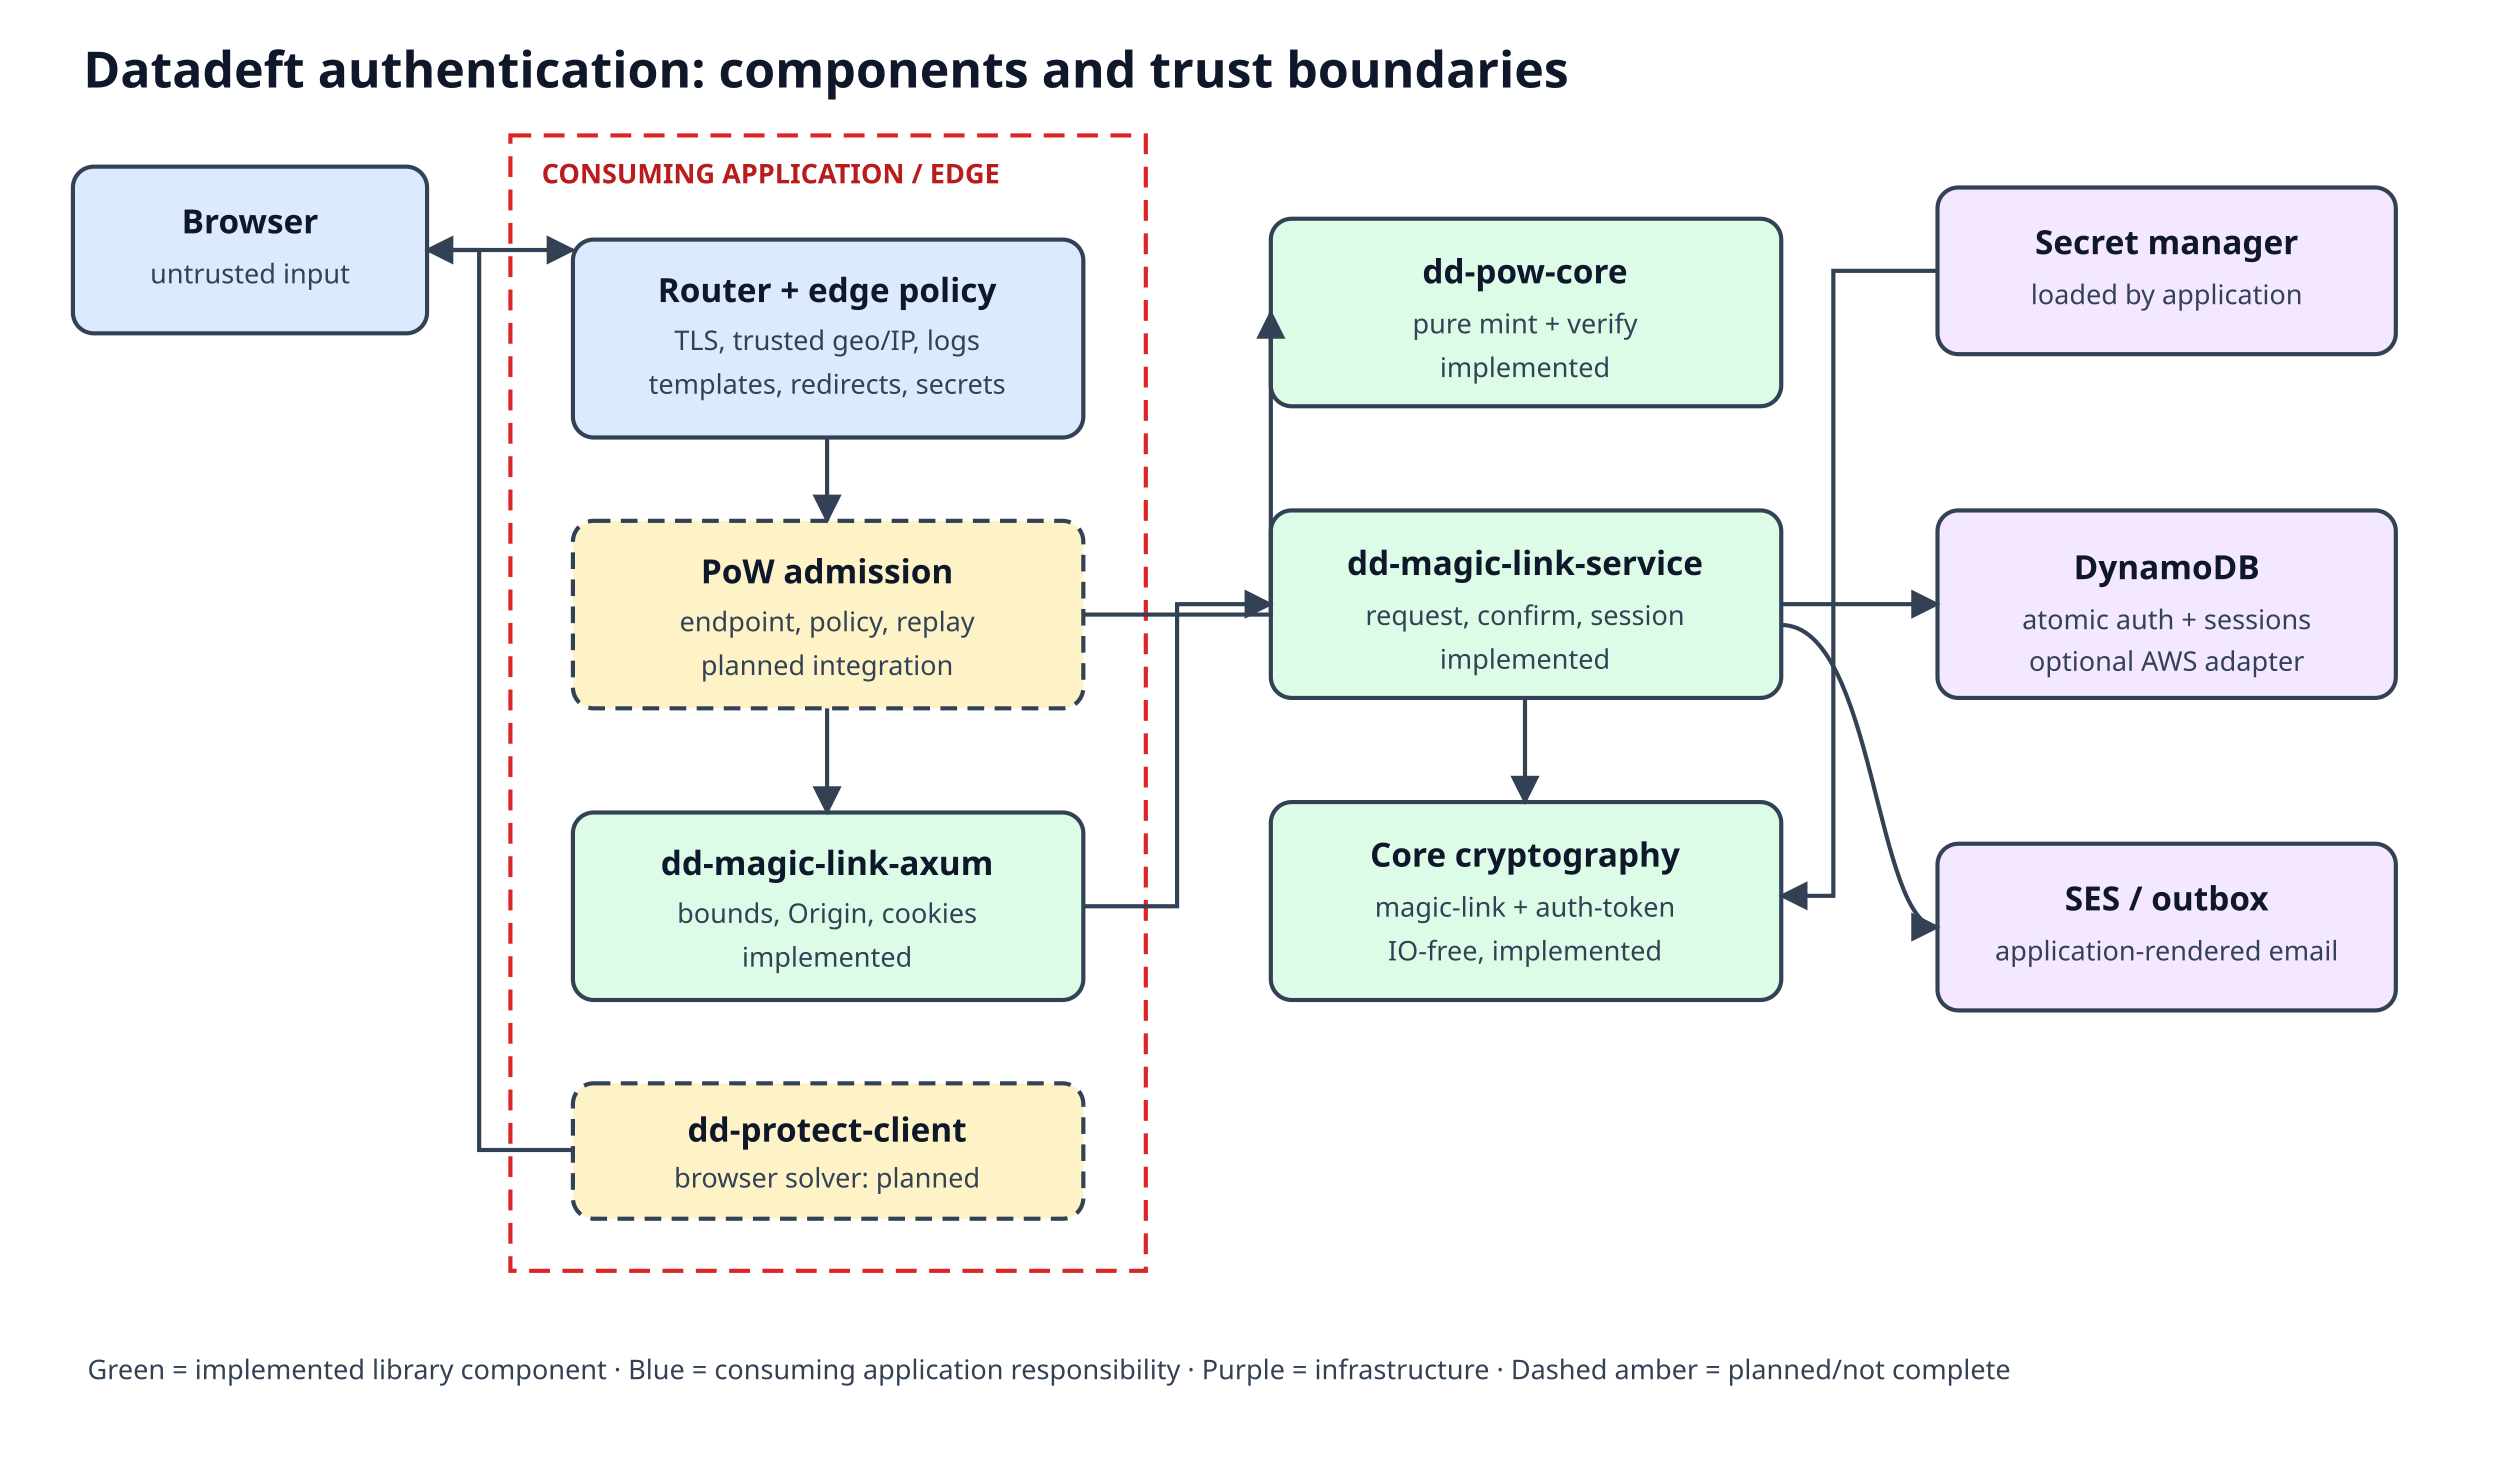
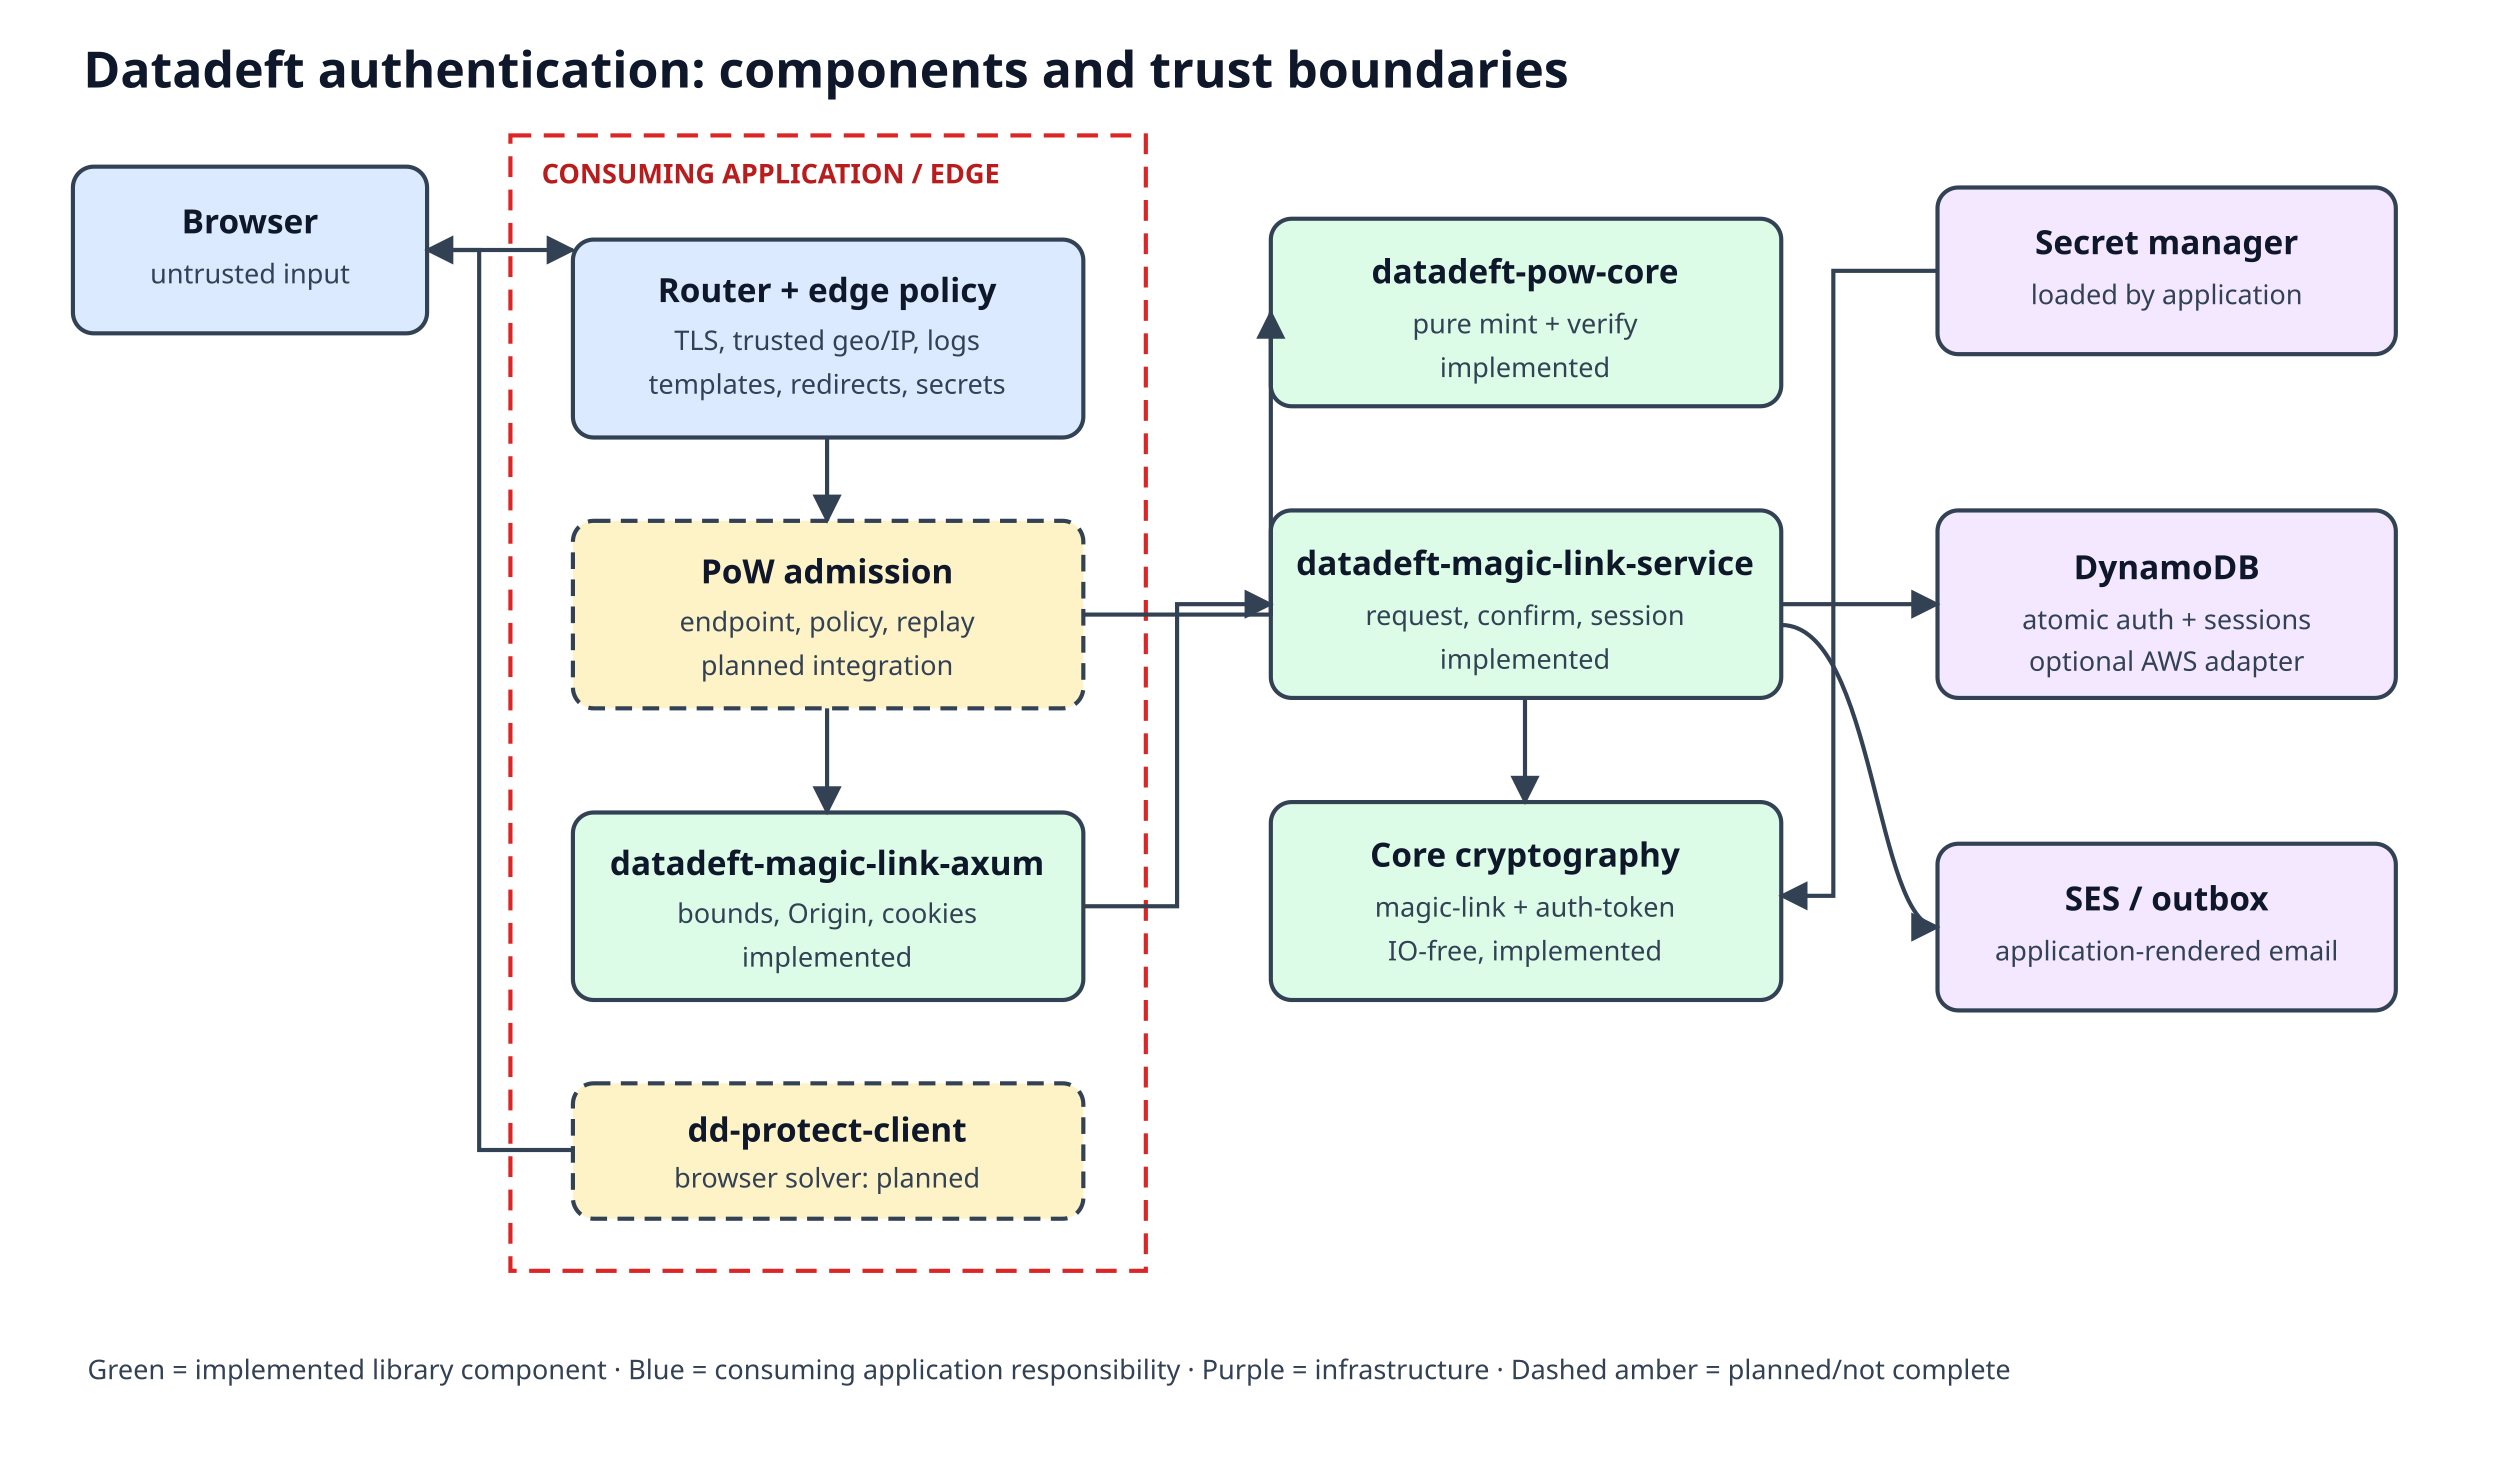
<svg xmlns="http://www.w3.org/2000/svg" width="1200" height="700" viewBox="0 0 1200 700" role="img" aria-labelledby="title desc">
  <defs>
    <marker id="arrow" viewBox="0 0 10 10" refX="9" refY="5" markerWidth="7" markerHeight="7" orient="auto-start-reverse">
      <path d="M0 0L10 5L0 10Z" fill="#334155" />
    </marker>
    <style>
      .title{font:700 24px system-ui,sans-serif;fill:#0f172a}.label{font:600 16px system-ui,sans-serif;fill:#0f172a}.small{font:13px system-ui,sans-serif;fill:#334155}.box{stroke:#334155;stroke-width:2;rx:10}.implemented{fill:#dcfce7}.external{fill:#dbeafe}.planned{fill:#fef3c7;stroke-dasharray:8 5}.infra{fill:#f3e8ff}.line{stroke:#334155;stroke-width:2;fill:none;marker-end:url(#arrow)}.boundary{fill:none;stroke:#dc2626;stroke-width:2;stroke-dasharray:10 6}.boundaryLabel{font:700 13px system-ui,sans-serif;fill:#b91c1c}
    </style>
  </defs>
  <text x="40" y="42" class="title">Datadeft authentication: components and trust boundaries</text>
  <rect x="35" y="80" width="170" height="80" class="box external" />
  <text x="120" y="112" text-anchor="middle" class="label">Browser</text>
  <text x="120" y="136" text-anchor="middle" class="small">untrusted input</text>
  <rect x="245" y="65" width="305" height="545" class="boundary" />
  <text x="260" y="88" class="boundaryLabel">CONSUMING APPLICATION / EDGE</text>
  <rect x="275" y="115" width="245" height="95" class="box external" />
  <text x="397" y="145" text-anchor="middle" class="label">Router + edge policy</text>
  <text x="397" y="168" text-anchor="middle" class="small">TLS, trusted geo/IP, logs</text>
  <text x="397" y="189" text-anchor="middle" class="small">templates, redirects, secrets</text>
  <rect x="275" y="250" width="245" height="90" class="box planned" />
  <text x="397" y="280" text-anchor="middle" class="label">PoW admission</text>
  <text x="397" y="303" text-anchor="middle" class="small">endpoint, policy, replay</text>
  <text x="397" y="324" text-anchor="middle" class="small">planned integration</text>
  <rect x="275" y="390" width="245" height="90" class="box implemented" />
-   <text x="397" y="420" text-anchor="middle" class="label">dd-magic-link-axum</text>
+   <text x="397" y="420" text-anchor="middle" class="label">datadeft-magic-link-axum</text>
  <text x="397" y="443" text-anchor="middle" class="small">bounds, Origin, cookies</text>
  <text x="397" y="464" text-anchor="middle" class="small">implemented</text>
  <rect x="275" y="520" width="245" height="65" class="box planned" />
  <text x="397" y="548" text-anchor="middle" class="label">dd-protect-client</text>
  <text x="397" y="570" text-anchor="middle" class="small">browser solver: planned</text>
  <rect x="610" y="105" width="245" height="90" class="box implemented" />
-   <text x="732" y="136" text-anchor="middle" class="label">dd-pow-core</text>
+   <text x="732" y="136" text-anchor="middle" class="label">datadeft-pow-core</text>
  <text x="732" y="160" text-anchor="middle" class="small">pure mint + verify</text>
  <text x="732" y="181" text-anchor="middle" class="small">implemented</text>
  <rect x="610" y="245" width="245" height="90" class="box implemented" />
-   <text x="732" y="276" text-anchor="middle" class="label">dd-magic-link-service</text>
+   <text x="732" y="276" text-anchor="middle" class="label">datadeft-magic-link-service</text>
  <text x="732" y="300" text-anchor="middle" class="small">request, confirm, session</text>
  <text x="732" y="321" text-anchor="middle" class="small">implemented</text>
  <rect x="610" y="385" width="245" height="95" class="box implemented" />
  <text x="732" y="416" text-anchor="middle" class="label">Core cryptography</text>
  <text x="732" y="440" text-anchor="middle" class="small">magic-link + auth-token</text>
  <text x="732" y="461" text-anchor="middle" class="small">IO-free, implemented</text>
  <rect x="930" y="90" width="220" height="80" class="box infra" />
  <text x="1040" y="122" text-anchor="middle" class="label">Secret manager</text>
  <text x="1040" y="146" text-anchor="middle" class="small">loaded by application</text>
  <rect x="930" y="245" width="220" height="90" class="box infra" />
  <text x="1040" y="278" text-anchor="middle" class="label">DynamoDB</text>
  <text x="1040" y="302" text-anchor="middle" class="small">atomic auth + sessions</text>
  <text x="1040" y="322" text-anchor="middle" class="small">optional AWS adapter</text>
  <rect x="930" y="405" width="220" height="80" class="box infra" />
  <text x="1040" y="437" text-anchor="middle" class="label">SES / outbox</text>
  <text x="1040" y="461" text-anchor="middle" class="small">application-rendered email</text>
  <path d="M205 120H275" class="line" />
  <path d="M397 210V250" class="line" />
  <path d="M520 295H610V150" class="line" />
  <path d="M397 340V390" class="line" />
  <path d="M520 435H565V290H610" class="line" />
  <path d="M732 335V385" class="line" />
  <path d="M855 290H930" class="line" />
  <path d="M855 300C900 300 900 445 930 445" class="line" />
  <path d="M930 130H880V430H855" class="line" />
  <path d="M275 552H230V120H205" class="line" />
  <text x="42" y="662" class="small">Green = implemented library component · Blue = consuming application responsibility · Purple = infrastructure · Dashed amber = planned/not complete</text>
</svg>
